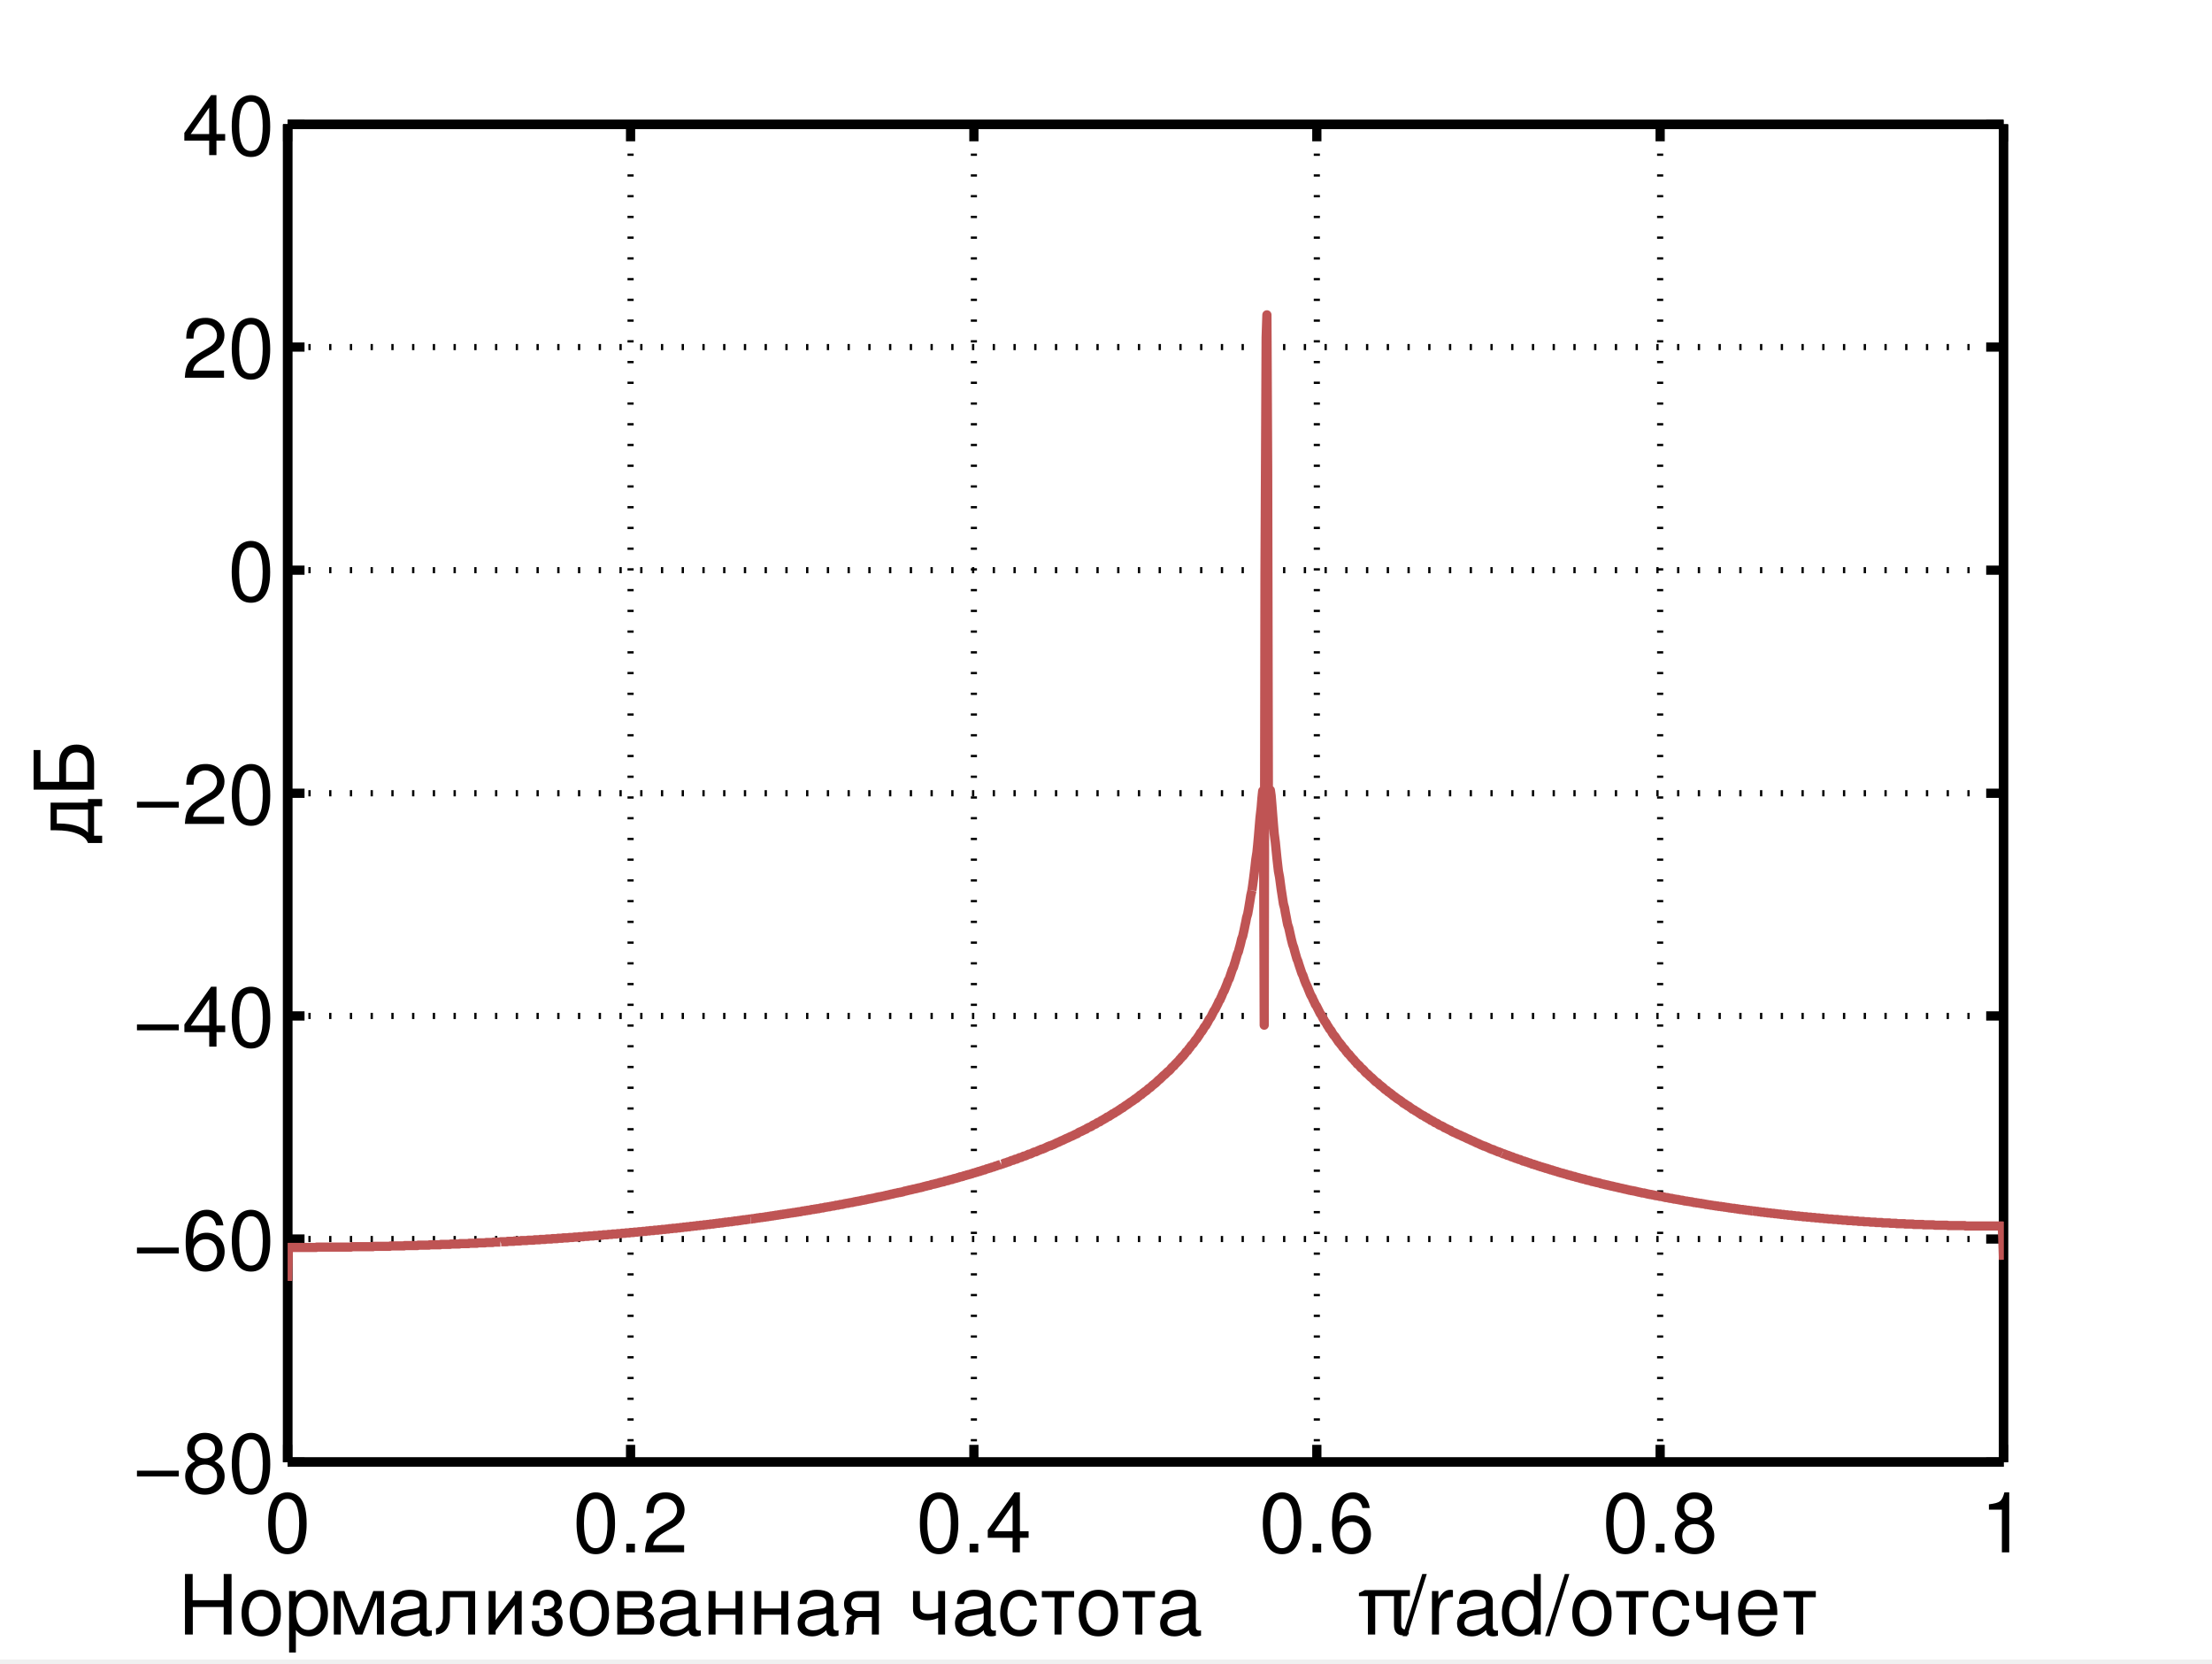
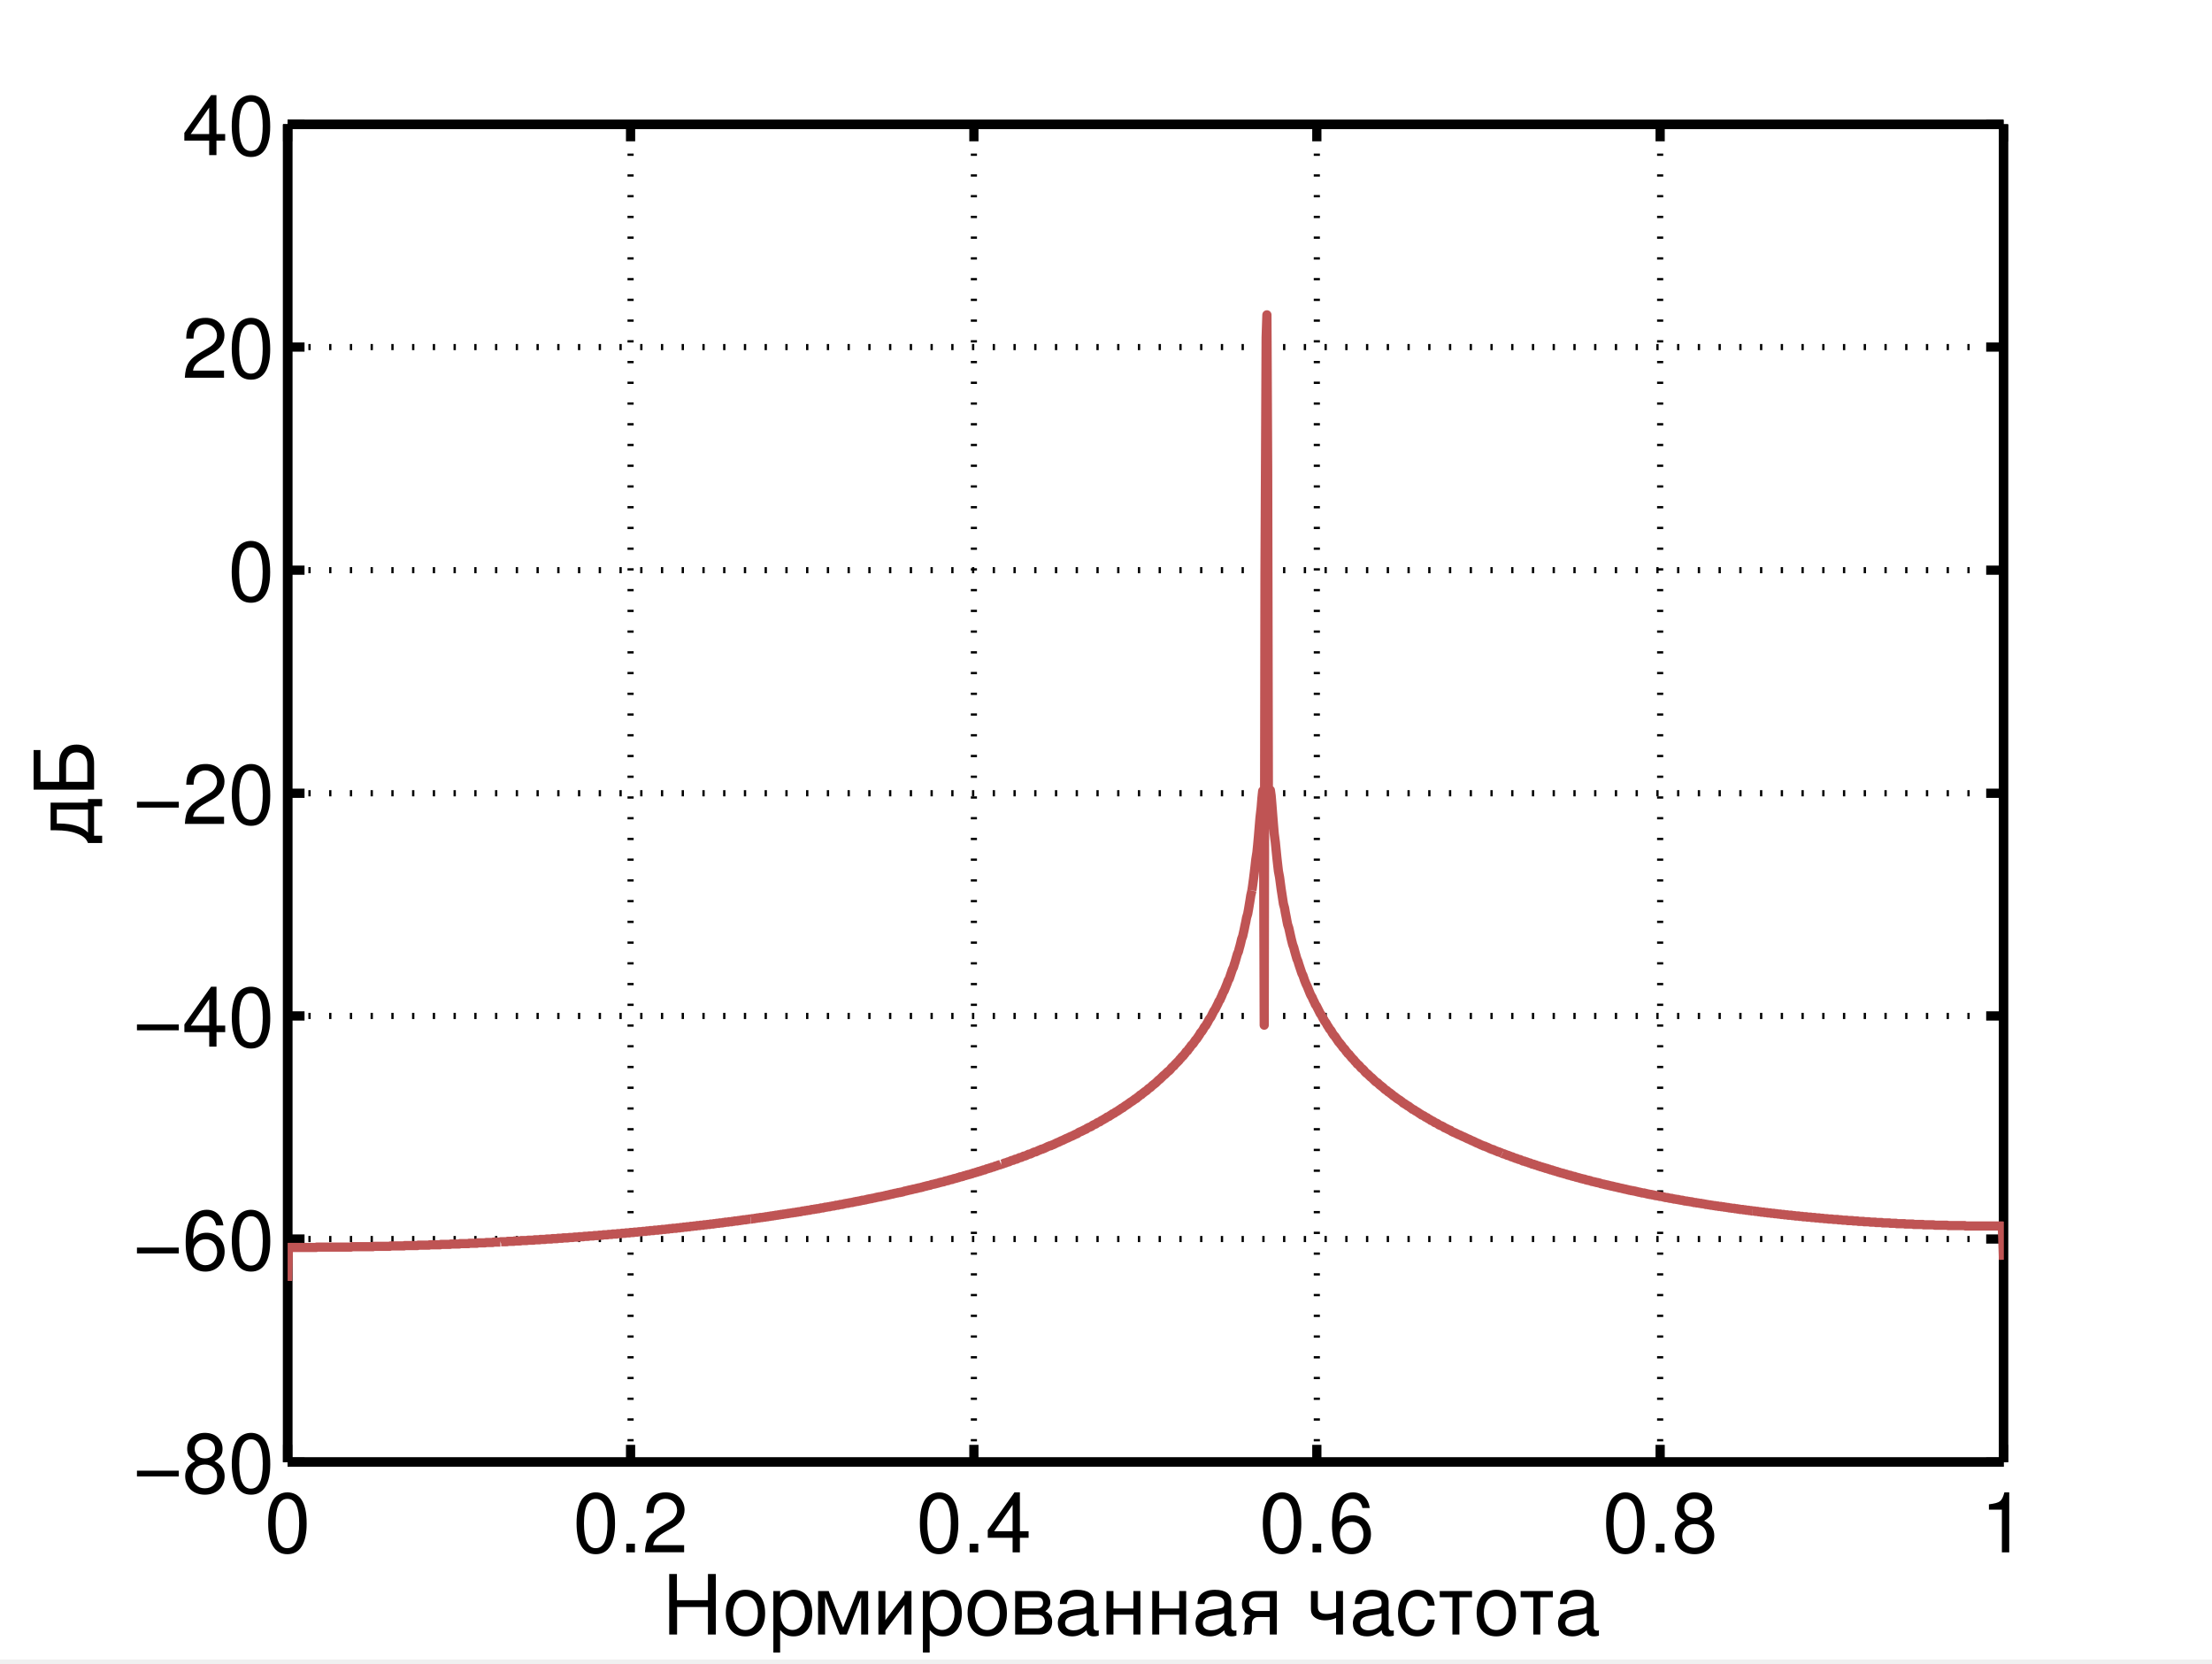
<svg xmlns="http://www.w3.org/2000/svg" id="svg2" version="1.1" width="600" height="451.25" xml:space="preserve">
  <defs id="defs6">
    <clipPath clipPathUnits="userSpaceOnUse" id="clipPath18">
      <path d="m 0,8.332 4800,0 0,3601.67 -4800,0 L 0,8.332 z" id="path20" />
    </clipPath>
    <clipPath clipPathUnits="userSpaceOnUse" id="clipPath234">
      <path d="m 624.168,3340 3724.162,0 0,-2904.168 -3724.162,0 0,2904.168 z" id="path236" />
    </clipPath>
    <clipPath clipPathUnits="userSpaceOnUse" id="clipPath256">
      <path d="m 0,8 0,3602 4800,0 L 4800,8 0,8 z" id="path258" />
    </clipPath>
  </defs>
  <g id="g10" transform="matrix(1.25,0,0,-1.25,0,451.25)">
    <g id="g12" transform="scale(0.1,0.1)">
      <g id="g14">
        <g id="g16" clip-path="url(#clipPath18)">
          <path d="m 0,8.332 4800,0 0,3601.67 -4800,0 L 0,8.332 z" style="fill:#ffffff;fill-opacity:1;fill-rule:nonzero;stroke:none" id="path22" />
          <path d="m 624.168,436.668 3723.33,0 0,2903.33 -3723.33,0 0,-2903.33 z" style="fill:#ffffff;fill-opacity:1;fill-rule:evenodd;stroke:none" id="path24" />
          <path d="m 624.168,436.668 0,2903.332 3723.332,0 0,-2903.332 -3723.332,0" style="fill:none;stroke:#ffffff;stroke-opacity:1;stroke-width:20;stroke-linecap:butt;stroke-linejoin:round;stroke-miterlimit:10;stroke-dasharray:none" id="path26" />
          <path d="m 624.168,436.668 0,2903.332" style="fill:none;stroke:#000000;stroke-opacity:1;stroke-width:13.333;stroke-linecap:butt;stroke-linejoin:round;stroke-miterlimit:10;stroke-dasharray:5,40;stroke-dashoffset:0" id="path28" />
          <path d="m 624.168,3340 0,0" style="fill:none;stroke:#000000;stroke-opacity:1;stroke-width:13.333;stroke-linecap:butt;stroke-linejoin:round;stroke-miterlimit:10;stroke-dasharray:5,40;stroke-dashoffset:0" id="path30" />
          <path d="m 1368.33,436.668 0,2903.332" style="fill:none;stroke:#000000;stroke-opacity:1;stroke-width:13.333;stroke-linecap:butt;stroke-linejoin:round;stroke-miterlimit:10;stroke-dasharray:5,40;stroke-dashoffset:0" id="path32" />
          <path d="m 1368.33,3340 0,0" style="fill:none;stroke:#000000;stroke-opacity:1;stroke-width:13.333;stroke-linecap:butt;stroke-linejoin:round;stroke-miterlimit:10;stroke-dasharray:5,40;stroke-dashoffset:0" id="path34" />
          <path d="m 2113.33,436.668 0,2903.332" style="fill:none;stroke:#000000;stroke-opacity:1;stroke-width:13.333;stroke-linecap:butt;stroke-linejoin:round;stroke-miterlimit:10;stroke-dasharray:5,40;stroke-dashoffset:0" id="path36" />
          <path d="m 2113.33,3340 0,0" style="fill:none;stroke:#000000;stroke-opacity:1;stroke-width:13.333;stroke-linecap:butt;stroke-linejoin:round;stroke-miterlimit:10;stroke-dasharray:5,40;stroke-dashoffset:0" id="path38" />
          <path d="m 2857.5,436.668 0,2903.332" style="fill:none;stroke:#000000;stroke-opacity:1;stroke-width:13.333;stroke-linecap:butt;stroke-linejoin:round;stroke-miterlimit:10;stroke-dasharray:5,40;stroke-dashoffset:0" id="path40" />
          <path d="m 2857.5,3340 0,0" style="fill:none;stroke:#000000;stroke-opacity:1;stroke-width:13.333;stroke-linecap:butt;stroke-linejoin:round;stroke-miterlimit:10;stroke-dasharray:5,40;stroke-dashoffset:0" id="path42" />
          <path d="m 3602.5,436.668 0,2903.332" style="fill:none;stroke:#000000;stroke-opacity:1;stroke-width:13.333;stroke-linecap:butt;stroke-linejoin:round;stroke-miterlimit:10;stroke-dasharray:5,40;stroke-dashoffset:0" id="path44" />
          <path d="m 3602.5,3340 0,0" style="fill:none;stroke:#000000;stroke-opacity:1;stroke-width:13.333;stroke-linecap:butt;stroke-linejoin:round;stroke-miterlimit:10;stroke-dasharray:5,40;stroke-dashoffset:0" id="path46" />
          <path d="m 4347.5,436.668 0,2903.332" style="fill:none;stroke:#000000;stroke-opacity:1;stroke-width:13.333;stroke-linecap:butt;stroke-linejoin:round;stroke-miterlimit:10;stroke-dasharray:5,40;stroke-dashoffset:0" id="path48" />
          <path d="m 4347.5,3340 0,0" style="fill:none;stroke:#000000;stroke-opacity:1;stroke-width:13.333;stroke-linecap:butt;stroke-linejoin:round;stroke-miterlimit:10;stroke-dasharray:5,40;stroke-dashoffset:0" id="path50" />
          <path d="m 624.168,436.668 3723.332,0" style="fill:none;stroke:#000000;stroke-opacity:1;stroke-width:13.333;stroke-linecap:butt;stroke-linejoin:round;stroke-miterlimit:10;stroke-dasharray:5,40;stroke-dashoffset:0" id="path52" />
          <path d="m 4347.5,436.668 0,0" style="fill:none;stroke:#000000;stroke-opacity:1;stroke-width:13.333;stroke-linecap:butt;stroke-linejoin:round;stroke-miterlimit:10;stroke-dasharray:5,40;stroke-dashoffset:0" id="path54" />
          <path d="m 624.168,920.832 3723.332,0" style="fill:none;stroke:#000000;stroke-opacity:1;stroke-width:13.333;stroke-linecap:butt;stroke-linejoin:round;stroke-miterlimit:10;stroke-dasharray:5,40;stroke-dashoffset:0" id="path56" />
          <path d="m 4347.5,920.832 0,0" style="fill:none;stroke:#000000;stroke-opacity:1;stroke-width:13.333;stroke-linecap:butt;stroke-linejoin:round;stroke-miterlimit:10;stroke-dasharray:5,40;stroke-dashoffset:0" id="path58" />
          <path d="m 624.168,1405 3723.332,0" style="fill:none;stroke:#000000;stroke-opacity:1;stroke-width:13.333;stroke-linecap:butt;stroke-linejoin:round;stroke-miterlimit:10;stroke-dasharray:5,40;stroke-dashoffset:0" id="path60" />
          <path d="m 4347.5,1405 0,0" style="fill:none;stroke:#000000;stroke-opacity:1;stroke-width:13.333;stroke-linecap:butt;stroke-linejoin:round;stroke-miterlimit:10;stroke-dasharray:5,40;stroke-dashoffset:0" id="path62" />
          <path d="m 624.168,1888.33 3723.332,0" style="fill:none;stroke:#000000;stroke-opacity:1;stroke-width:13.333;stroke-linecap:butt;stroke-linejoin:round;stroke-miterlimit:10;stroke-dasharray:5,40;stroke-dashoffset:0" id="path64" />
          <path d="m 4347.5,1888.33 0,0" style="fill:none;stroke:#000000;stroke-opacity:1;stroke-width:13.333;stroke-linecap:butt;stroke-linejoin:round;stroke-miterlimit:10;stroke-dasharray:5,40;stroke-dashoffset:0" id="path66" />
          <path d="m 624.168,2372.5 3723.332,0" style="fill:none;stroke:#000000;stroke-opacity:1;stroke-width:13.333;stroke-linecap:butt;stroke-linejoin:round;stroke-miterlimit:10;stroke-dasharray:5,40;stroke-dashoffset:0" id="path68" />
          <path d="m 4347.5,2372.5 0,0" style="fill:none;stroke:#000000;stroke-opacity:1;stroke-width:13.333;stroke-linecap:butt;stroke-linejoin:round;stroke-miterlimit:10;stroke-dasharray:5,40;stroke-dashoffset:0" id="path70" />
          <path d="m 624.168,2856.67 3723.332,0" style="fill:none;stroke:#000000;stroke-opacity:1;stroke-width:13.333;stroke-linecap:butt;stroke-linejoin:round;stroke-miterlimit:10;stroke-dasharray:5,40;stroke-dashoffset:0" id="path72" />
          <path d="m 4347.5,2856.67 0,0" style="fill:none;stroke:#000000;stroke-opacity:1;stroke-width:13.333;stroke-linecap:butt;stroke-linejoin:round;stroke-miterlimit:10;stroke-dasharray:5,40;stroke-dashoffset:0" id="path74" />
          <path d="m 624.168,3340 3723.332,0" style="fill:none;stroke:#000000;stroke-opacity:1;stroke-width:13.333;stroke-linecap:butt;stroke-linejoin:round;stroke-miterlimit:10;stroke-dasharray:5,40;stroke-dashoffset:0" id="path76" />
          <path d="m 4347.5,3340 0,0" style="fill:none;stroke:#000000;stroke-opacity:1;stroke-width:13.333;stroke-linecap:butt;stroke-linejoin:round;stroke-miterlimit:10;stroke-dasharray:5,40;stroke-dashoffset:0" id="path78" />
          <path d="m 624.168,3340 3723.332,0" style="fill:none;stroke:#000000;stroke-opacity:1;stroke-width:20;stroke-linecap:butt;stroke-linejoin:round;stroke-miterlimit:10;stroke-dasharray:none" id="path80" />
          <path d="m 624.168,436.668 3723.332,0" style="fill:none;stroke:#000000;stroke-opacity:1;stroke-width:20;stroke-linecap:butt;stroke-linejoin:round;stroke-miterlimit:10;stroke-dasharray:none" id="path82" />
          <path d="m 4347.5,436.668 0,2903.332" style="fill:none;stroke:#000000;stroke-opacity:1;stroke-width:20;stroke-linecap:butt;stroke-linejoin:round;stroke-miterlimit:10;stroke-dasharray:none" id="path84" />
          <path d="m 624.168,436.668 0,2903.332" style="fill:none;stroke:#000000;stroke-opacity:1;stroke-width:20;stroke-linecap:butt;stroke-linejoin:round;stroke-miterlimit:10;stroke-dasharray:none" id="path86" />
          <path d="m 624.168,436.668 3723.332,0" style="fill:none;stroke:#000000;stroke-opacity:1;stroke-width:20;stroke-linecap:butt;stroke-linejoin:round;stroke-miterlimit:10;stroke-dasharray:none" id="path88" />
          <path d="m 624.168,436.668 0,2903.332" style="fill:none;stroke:#000000;stroke-opacity:1;stroke-width:20;stroke-linecap:butt;stroke-linejoin:round;stroke-miterlimit:10;stroke-dasharray:none" id="path90" />
          <path d="m 624.168,436.668 0,37.5" style="fill:none;stroke:#000000;stroke-opacity:1;stroke-width:20;stroke-linecap:butt;stroke-linejoin:round;stroke-miterlimit:10;stroke-dasharray:none" id="path92" />
          <path d="m 624.168,3340 0,-36.67" style="fill:none;stroke:#000000;stroke-opacity:1;stroke-width:20;stroke-linecap:butt;stroke-linejoin:round;stroke-miterlimit:10;stroke-dasharray:none" id="path94" />
          <g id="g96" transform="scale(10,10)">
            <text transform="matrix(1,0,0,-1,57.4168,24.0832)" id="text98">
              <tspan style="fill:#000000;fill-opacity:1;fill-rule:nonzero;stroke:none;font-family:Helvetica;font-variant:normal;font-weight:normal;font-size:18;writing-mode:lr;-inkscape-font-specification:Helvetica" x="0" y="0" id="tspan100">0</tspan>
            </text>
          </g>
          <path d="m 1368.33,436.668 0,37.5" style="fill:none;stroke:#000000;stroke-opacity:1;stroke-width:20;stroke-linecap:butt;stroke-linejoin:round;stroke-miterlimit:10;stroke-dasharray:none" id="path102" />
          <path d="m 1368.33,3340 0,-36.67" style="fill:none;stroke:#000000;stroke-opacity:1;stroke-width:20;stroke-linecap:butt;stroke-linejoin:round;stroke-miterlimit:10;stroke-dasharray:none" id="path104" />
          <g id="g106" transform="scale(10,10)">
            <text transform="matrix(1,0,0,-1,124.333,24.0832)" id="text108">
              <tspan style="fill:#000000;fill-opacity:1;fill-rule:nonzero;stroke:none;font-family:Helvetica;font-variant:normal;font-weight:normal;font-size:18;writing-mode:lr;-inkscape-font-specification:Helvetica" x="0 10.008 15.012" y="0" id="tspan110">0.2</tspan>
            </text>
          </g>
          <path d="m 2113.33,436.668 0,37.5" style="fill:none;stroke:#000000;stroke-opacity:1;stroke-width:20;stroke-linecap:butt;stroke-linejoin:round;stroke-miterlimit:10;stroke-dasharray:none" id="path112" />
          <path d="m 2113.33,3340 0,-36.67" style="fill:none;stroke:#000000;stroke-opacity:1;stroke-width:20;stroke-linecap:butt;stroke-linejoin:round;stroke-miterlimit:10;stroke-dasharray:none" id="path114" />
          <g id="g116" transform="scale(10,10)">
            <text transform="matrix(1,0,0,-1,198.833,24.0832)" id="text118">
              <tspan style="fill:#000000;fill-opacity:1;fill-rule:nonzero;stroke:none;font-family:Helvetica;font-variant:normal;font-weight:normal;font-size:18;writing-mode:lr;-inkscape-font-specification:Helvetica" x="0 10.008 15.012" y="0" id="tspan120">0.4</tspan>
            </text>
          </g>
          <path d="m 2857.5,436.668 0,37.5" style="fill:none;stroke:#000000;stroke-opacity:1;stroke-width:20;stroke-linecap:butt;stroke-linejoin:round;stroke-miterlimit:10;stroke-dasharray:none" id="path122" />
          <path d="m 2857.5,3340 0,-36.67" style="fill:none;stroke:#000000;stroke-opacity:1;stroke-width:20;stroke-linecap:butt;stroke-linejoin:round;stroke-miterlimit:10;stroke-dasharray:none" id="path124" />
          <g id="g126" transform="scale(10,10)">
            <text transform="matrix(1,0,0,-1,273.25,24.0832)" id="text128">
              <tspan style="fill:#000000;fill-opacity:1;fill-rule:nonzero;stroke:none;font-family:Helvetica;font-variant:normal;font-weight:normal;font-size:18;writing-mode:lr;-inkscape-font-specification:Helvetica" x="0 10.008 15.012" y="0" id="tspan130">0.6</tspan>
            </text>
          </g>
          <path d="m 3602.5,436.668 0,37.5" style="fill:none;stroke:#000000;stroke-opacity:1;stroke-width:20;stroke-linecap:butt;stroke-linejoin:round;stroke-miterlimit:10;stroke-dasharray:none" id="path132" />
          <path d="m 3602.5,3340 0,-36.67" style="fill:none;stroke:#000000;stroke-opacity:1;stroke-width:20;stroke-linecap:butt;stroke-linejoin:round;stroke-miterlimit:10;stroke-dasharray:none" id="path134" />
          <g id="g136" transform="scale(10,10)">
            <text transform="matrix(1,0,0,-1,347.75,24.0832)" id="text138">
              <tspan style="fill:#000000;fill-opacity:1;fill-rule:nonzero;stroke:none;font-family:Helvetica;font-variant:normal;font-weight:normal;font-size:18;writing-mode:lr;-inkscape-font-specification:Helvetica" x="0 10.008 15.012" y="0" id="tspan140">0.8</tspan>
            </text>
          </g>
          <path d="m 4347.5,436.668 0,37.5" style="fill:none;stroke:#000000;stroke-opacity:1;stroke-width:20;stroke-linecap:butt;stroke-linejoin:round;stroke-miterlimit:10;stroke-dasharray:none" id="path142" />
          <path d="m 4347.5,3340 0,-36.67" style="fill:none;stroke:#000000;stroke-opacity:1;stroke-width:20;stroke-linecap:butt;stroke-linejoin:round;stroke-miterlimit:10;stroke-dasharray:none" id="path144" />
          <g id="g146" transform="scale(10,10)">
            <text transform="matrix(1,0,0,-1,429.75,24.0832)" id="text148">
              <tspan style="fill:#000000;fill-opacity:1;fill-rule:nonzero;stroke:none;font-family:Helvetica;font-variant:normal;font-weight:normal;font-size:18;writing-mode:lr;-inkscape-font-specification:Helvetica" x="0" y="0" id="tspan150">1</tspan>
            </text>
          </g>
          <path d="m 624.168,436.668 36.664,0" style="fill:none;stroke:#000000;stroke-opacity:1;stroke-width:20;stroke-linecap:butt;stroke-linejoin:round;stroke-miterlimit:10;stroke-dasharray:none" id="path152" />
          <path d="m 4347.5,436.668 -37.5,0" style="fill:none;stroke:#000000;stroke-opacity:1;stroke-width:20;stroke-linecap:butt;stroke-linejoin:round;stroke-miterlimit:10;stroke-dasharray:none" id="path154" />
          <g id="g156" transform="scale(10,10)">
            <text transform="matrix(1,0,0,-1,29,37)" id="text158">
              <tspan style="fill:#000000;fill-opacity:1;fill-rule:nonzero;stroke:none;font-family:Helvetica;font-variant:normal;font-weight:normal;font-size:18;writing-mode:lr;-inkscape-font-specification:Helvetica" x="0 10.512 20.52" y="0" id="tspan160">−80</tspan>
            </text>
          </g>
          <path d="m 624.168,920.832 36.664,0" style="fill:none;stroke:#000000;stroke-opacity:1;stroke-width:20;stroke-linecap:butt;stroke-linejoin:round;stroke-miterlimit:10;stroke-dasharray:none" id="path162" />
          <path d="m 4347.5,920.832 -37.5,0" style="fill:none;stroke:#000000;stroke-opacity:1;stroke-width:20;stroke-linecap:butt;stroke-linejoin:round;stroke-miterlimit:10;stroke-dasharray:none" id="path164" />
          <g id="g166" transform="scale(10,10)">
            <text transform="matrix(1,0,0,-1,29,85.4168)" id="text168">
              <tspan style="fill:#000000;fill-opacity:1;fill-rule:nonzero;stroke:none;font-family:Helvetica;font-variant:normal;font-weight:normal;font-size:18;writing-mode:lr;-inkscape-font-specification:Helvetica" x="0 10.512 20.52" y="0" id="tspan170">−60</tspan>
            </text>
          </g>
          <path d="m 624.168,1405 36.664,0" style="fill:none;stroke:#000000;stroke-opacity:1;stroke-width:20;stroke-linecap:butt;stroke-linejoin:round;stroke-miterlimit:10;stroke-dasharray:none" id="path172" />
          <path d="m 4347.5,1405 -37.5,0" style="fill:none;stroke:#000000;stroke-opacity:1;stroke-width:20;stroke-linecap:butt;stroke-linejoin:round;stroke-miterlimit:10;stroke-dasharray:none" id="path174" />
          <g id="g176" transform="scale(10,10)">
            <text transform="matrix(1,0,0,-1,29,133.833)" id="text178">
              <tspan style="fill:#000000;fill-opacity:1;fill-rule:nonzero;stroke:none;font-family:Helvetica;font-variant:normal;font-weight:normal;font-size:18;writing-mode:lr;-inkscape-font-specification:Helvetica" x="0 10.512 20.52" y="0" id="tspan180">−40</tspan>
            </text>
          </g>
          <path d="m 624.168,1888.33 36.664,0" style="fill:none;stroke:#000000;stroke-opacity:1;stroke-width:20;stroke-linecap:butt;stroke-linejoin:round;stroke-miterlimit:10;stroke-dasharray:none" id="path182" />
          <path d="m 4347.5,1888.33 -37.5,0" style="fill:none;stroke:#000000;stroke-opacity:1;stroke-width:20;stroke-linecap:butt;stroke-linejoin:round;stroke-miterlimit:10;stroke-dasharray:none" id="path184" />
          <g id="g186" transform="scale(10,10)">
            <text transform="matrix(1,0,0,-1,29,182.167)" id="text188">
              <tspan style="fill:#000000;fill-opacity:1;fill-rule:nonzero;stroke:none;font-family:Helvetica;font-variant:normal;font-weight:normal;font-size:18;writing-mode:lr;-inkscape-font-specification:Helvetica" x="0 10.512 20.52" y="0" id="tspan190">−20</tspan>
            </text>
          </g>
          <path d="m 624.168,2372.5 36.664,0" style="fill:none;stroke:#000000;stroke-opacity:1;stroke-width:20;stroke-linecap:butt;stroke-linejoin:round;stroke-miterlimit:10;stroke-dasharray:none" id="path192" />
          <path d="m 4347.5,2372.5 -37.5,0" style="fill:none;stroke:#000000;stroke-opacity:1;stroke-width:20;stroke-linecap:butt;stroke-linejoin:round;stroke-miterlimit:10;stroke-dasharray:none" id="path194" />
          <g id="g196" transform="scale(10,10)">
            <text transform="matrix(1,0,0,-1,49.5,230.583)" id="text198">
              <tspan style="fill:#000000;fill-opacity:1;fill-rule:nonzero;stroke:none;font-family:Helvetica;font-variant:normal;font-weight:normal;font-size:18;writing-mode:lr;-inkscape-font-specification:Helvetica" x="0" y="0" id="tspan200">0</tspan>
            </text>
          </g>
          <path d="m 624.168,2856.67 36.664,0" style="fill:none;stroke:#000000;stroke-opacity:1;stroke-width:20;stroke-linecap:butt;stroke-linejoin:round;stroke-miterlimit:10;stroke-dasharray:none" id="path202" />
          <path d="m 4347.5,2856.67 -37.5,0" style="fill:none;stroke:#000000;stroke-opacity:1;stroke-width:20;stroke-linecap:butt;stroke-linejoin:round;stroke-miterlimit:10;stroke-dasharray:none" id="path204" />
          <g id="g206" transform="scale(10,10)">
            <text transform="matrix(1,0,0,-1,39.5,279)" id="text208">
              <tspan style="fill:#000000;fill-opacity:1;fill-rule:nonzero;stroke:none;font-family:Helvetica;font-variant:normal;font-weight:normal;font-size:18;writing-mode:lr;-inkscape-font-specification:Helvetica" x="0 10.008" y="0" id="tspan210">20</tspan>
            </text>
          </g>
          <path d="m 624.168,3340 36.664,0" style="fill:none;stroke:#000000;stroke-opacity:1;stroke-width:20;stroke-linecap:butt;stroke-linejoin:round;stroke-miterlimit:10;stroke-dasharray:none" id="path212" />
          <path d="m 4347.5,3340 -37.5,0" style="fill:none;stroke:#000000;stroke-opacity:1;stroke-width:20;stroke-linecap:butt;stroke-linejoin:round;stroke-miterlimit:10;stroke-dasharray:none" id="path214" />
          <g id="g216" transform="scale(10,10)">
            <text transform="matrix(1,0,0,-1,39.5,327.333)" id="text218">
              <tspan style="fill:#000000;fill-opacity:1;fill-rule:nonzero;stroke:none;font-family:Helvetica;font-variant:normal;font-weight:normal;font-size:18;writing-mode:lr;-inkscape-font-specification:Helvetica" x="0 10.008" y="0" id="tspan220">40</tspan>
            </text>
          </g>
          <path d="m 624.168,3340 3723.332,0" style="fill:none;stroke:#000000;stroke-opacity:1;stroke-width:20;stroke-linecap:butt;stroke-linejoin:round;stroke-miterlimit:10;stroke-dasharray:none" id="path222" />
          <path d="m 624.168,436.668 3723.332,0" style="fill:none;stroke:#000000;stroke-opacity:1;stroke-width:20;stroke-linecap:butt;stroke-linejoin:round;stroke-miterlimit:10;stroke-dasharray:none" id="path224" />
          <path d="m 4347.5,436.668 0,2903.332" style="fill:none;stroke:#000000;stroke-opacity:1;stroke-width:20;stroke-linecap:butt;stroke-linejoin:round;stroke-miterlimit:10;stroke-dasharray:none" id="path226" />
          <path d="m 624.168,436.668 0,2903.332" style="fill:none;stroke:#000000;stroke-opacity:1;stroke-width:20;stroke-linecap:butt;stroke-linejoin:round;stroke-miterlimit:10;stroke-dasharray:none" id="path228" />
        </g>
      </g>
      <g id="g230">
        <g id="g232" clip-path="url(#clipPath234)">
          <path d="m 3803.33,981.668 4.17,0 1.67,-0.836 5,0 1.66,-0.832 4.17,0 1.67,-0.832 5.83,0 1.67,-0.836 5,0 1.66,-0.832 5.84,0 1.66,-0.832 5.84,0 1.66,-0.836 5,0 2.5,-0.832 5,0 1.67,-0.832 5.83,0 1.67,-0.836 5.83,0 1.67,-0.832 7.5,0 1.67,-0.832 5,0 1.66,-0.836 7.5,0 1.67,-0.832 5.83,0 1.67,-0.832 7.5,0 1.67,-0.836 7.5,0 1.66,-0.832 7.5,0 1.67,-0.832 7.5,0 1.67,-0.836 6.66,0 2.5,-0.832 6.67,0 2.5,-0.832 8.33,0 2.5,-0.836 9.17,0 1.67,-0.832 6.66,0 2.5,-0.832 9.17,0 1.67,-0.836 10.83,0 1.67,-0.832 9.16,0 1.67,-0.832 10.83,0 1.67,-0.836 10.83,0 2.5,-0.832 10.84,0 1.66,-0.832 12.5,0 1.67,-0.836 15,0 1.67,-0.832 12.5,0 1.66,-0.832 16.67,0 1.67,-0.836 16.66,0 1.67,-0.832 20,0 1.67,-0.832 21.66,0 2.5,-0.836 26.67,0 2.5,-0.832 35.83,0 1.67,-0.832 80,0 2.5,-73.336" style="fill:none;stroke:#bf5454;stroke-opacity:1;stroke-width:20;stroke-linecap:butt;stroke-linejoin:round;stroke-miterlimit:10;stroke-dasharray:none" id="path238" />
          <path d="m 3260,1106.67 1.67,-0.84 1.66,0 1.67,-0.83 2.5,-0.83 1.67,-0.84 1.66,-0.83 1.67,0 1.67,-0.83 2.5,-0.84 1.66,-0.83 1.67,-0.83 1.67,0 1.66,-0.84 1.67,-0.83 2.5,-0.83 1.67,-0.84 1.66,0 1.67,-0.83 1.67,-0.83 2.5,-0.84 1.66,0 1.67,-0.83 1.67,-0.83 1.66,-0.84 1.67,-0.83 2.5,0 1.67,-0.83 1.66,-0.84 1.67,0 1.67,-0.83 2.5,-0.83 1.66,-0.84 1.67,0 1.67,-0.83 1.66,-0.83 1.67,-0.84 2.5,0 1.67,-0.83 1.66,-0.83 1.67,0 1.67,-0.84 2.5,-0.83 1.66,-0.83 1.67,0 1.67,-0.84 1.66,-0.83 1.67,0 2.5,-0.83 1.67,-0.84 1.66,0 1.67,-0.83 1.67,-0.83 2.5,0 1.66,-0.84 1.67,-0.83 1.67,0 1.66,-0.83 1.67,-0.84 2.5,0 1.67,-0.83 1.66,-0.83 1.67,0 1.67,-0.84 2.5,-0.83 1.66,0 1.67,-0.83 1.67,-0.84 1.66,0 1.67,-0.83 2.5,-0.83 1.67,0 1.66,-0.84 1.67,0 1.67,-0.83 2.5,-0.83 1.66,0 1.67,-0.84 1.67,-0.83 1.66,0 1.67,-0.83 2.5,0 1.67,-0.84 1.66,-0.83 1.67,0 1.67,-0.83 2.5,0 1.66,-0.84 1.67,-0.83 1.67,0 1.66,-0.83 1.67,0 2.5,-0.84 1.67,-0.83 1.66,0 1.67,-0.83 1.67,0 1.66,-0.84 2.5,0 1.67,-0.83 1.67,-0.83 1.66,0 1.67,-0.84 2.5,0 1.67,-0.83 1.66,0 1.67,-0.83 1.67,-0.84 1.66,0 2.5,-0.83 1.67,0 1.67,-0.83 1.66,0 1.67,-0.84 2.5,0 1.67,-0.83 1.66,0 1.67,-0.83 1.67,-0.84 1.66,0 2.5,-0.83 1.67,0 1.67,-0.83 1.66,0 1.67,-0.84 2.5,0 1.67,-0.83 1.66,0 1.67,-0.83 1.67,0 1.66,-0.84 2.5,0 1.67,-0.83 1.67,0 1.66,-0.83 1.67,0 2.5,-0.84 1.67,0 1.66,-0.83 1.67,0 1.67,-0.83 1.66,0 2.5,-0.84 1.67,0 1.67,-0.83 1.66,0 1.67,-0.83 2.5,0 1.67,-0.84 1.66,0 1.67,-0.83 1.67,0 1.66,-0.83 2.5,0 1.67,-0.84 3.33,0 1.67,-0.83 2.5,0 1.67,-0.83 1.66,0 1.67,-0.84 1.67,0 1.66,-0.83 2.5,0 1.67,-0.83 1.67,0 1.66,-0.84 4.17,0 1.67,-0.83 1.66,0 1.67,-0.83 1.67,0 1.66,-0.84 2.5,0 1.67,-0.83 3.33,0 1.67,-0.83 2.5,0 1.67,-0.84 1.66,0 1.67,-0.83 3.33,0 2.5,-0.83 1.67,0 1.67,-0.84 3.33,0 2.5,-0.83 1.67,0 1.66,-0.83 1.67,0 1.67,-0.84 4.16,0 1.67,-0.83 1.67,0 1.66,-0.83 4.17,0 1.67,-0.84 1.66,0 1.67,-0.83 3.33,0 2.5,-0.83 3.34,0 1.66,-0.84 1.67,0 2.5,-0.83 3.33,0 1.67,-0.83 1.67,0 1.66,-0.84 4.17,0 1.67,-0.83 3.33,0 2.5,-0.83 3.33,0 1.67,-0.84 1.67,0 1.66,-0.83 4.17,0 1.67,-0.832 3.33,0 2.5,-0.836 3.33,0 1.67,-0.832 3.33,0 2.5,-0.832 1.67,0 1.67,-0.836 3.33,0 2.5,-0.832 3.33,0 1.67,-0.832 3.33,0 2.5,-0.836 3.34,0 1.66,-0.832 4.17,0 1.67,-0.832 5,0 1.66,-0.836 4.17,0 1.67,-0.832 3.33,0 2.5,-0.832 3.33,0 1.67,-0.836 3.33,0 2.5,-0.832 5,0 1.67,-0.832 4.17,0 1.66,-0.836 3.34,0 1.66,-0.832 5.84,0 1.66,-0.832 4.17,0 1.67,-0.836 5,0 1.66,-0.832 4.17,0 1.67,-0.832 1.66,0" style="fill:none;stroke:#bf5454;stroke-opacity:1;stroke-width:20;stroke-linecap:butt;stroke-linejoin:round;stroke-miterlimit:10;stroke-dasharray:none" id="path240" />
          <path d="m 2716.67,1677.5 1.66,11.67 1.67,12.5 1.67,13.33 1.66,14.17 1.67,15 2.5,15.83 1.67,16.67 1.66,18.33 1.67,20 1.67,20 2.5,21.67 1.66,20.83 1.67,15.83 1.67,-13.33 1.66,-495 1.67,980 2.5,512.5 1.67,49.17 1.66,-336.67 1.67,-769.17 1.67,37.5 2.5,36.67 1.66,-11.67 1.67,-20 1.67,-21.66 1.66,-20.84 1.67,-20 2.5,-19.16 1.67,-16.67 1.66,-16.67 1.67,-15 1.67,-14.16 2.5,-13.34 1.66,-12.5 1.67,-12.5 1.67,-10.83 1.66,-10.83 1.67,-10.84 2.5,-9.16 1.67,-10 1.66,-8.34 1.67,-9.16 1.67,-8.34 2.5,-7.5 1.66,-7.5 1.67,-7.5 1.67,-7.5 1.66,-6.66 1.67,-6.67 2.5,-6.67 1.67,-6.66 1.66,-5.84 1.67,-5.83 1.67,-5.83 2.5,-5.84 1.66,-5.83 1.67,-5 1.67,-5 1.66,-5 1.67,-5 2.5,-5 1.67,-5 1.66,-5 1.67,-4.17 1.67,-4.16 2.5,-5 1.66,-4.17 1.67,-4.17 1.67,-4.16 1.66,-4.17 1.67,-3.33 2.5,-4.17 1.67,-4.17 1.66,-3.33 1.67,-3.33 1.67,-4.17 2.5,-3.33 1.66,-3.34 1.67,-3.33 1.67,-3.33 1.66,-3.34 1.67,-3.33 2.5,-3.33 1.67,-3.34 1.66,-3.33 1.67,-2.5 1.67,-3.33 2.5,-3.34 1.66,-2.5 1.67,-3.33 1.67,-2.5 1.66,-2.5 1.67,-3.33 2.5,-2.5 1.67,-2.5 1.66,-3.34 1.67,-2.5 1.67,-2.5 2.5,-2.5 1.66,-2.5 1.67,-2.5 1.67,-2.5 1.66,-2.5 1.67,-2.5 2.5,-2.5 1.67,-2.5 1.66,-1.66 1.67,-2.5 1.67,-2.5 2.5,-2.5 1.66,-1.67 1.67,-2.5 1.67,-2.5 1.66,-1.67 1.67,-2.5 2.5,-1.66 1.67,-2.5 1.66,-1.67 1.67,-2.5 1.67,-1.67 2.5,-2.5 1.66,-1.66 1.67,-2.5 1.67,-1.67 1.66,-1.67 1.67,-2.5 2.5,-1.66 1.67,-1.67 1.66,-1.67 1.67,-2.5 1.67,-1.66 2.5,-1.67 1.66,-1.67 1.67,-1.66 1.67,-2.5 1.66,-1.67 1.67,-1.67 2.5,-1.66 1.67,-1.67 1.66,-1.67 1.67,-1.66 1.67,-1.67 2.5,-1.67 1.66,-1.66 1.67,-1.67 1.67,-1.67 1.66,-1.66 1.67,-1.67 2.5,-1.67 1.67,-0.83 1.66,-1.67 1.67,-1.66 1.67,-1.67 2.5,-1.67 1.66,-1.66 1.67,-0.84 1.67,-1.66 1.66,-1.67 1.67,-1.67 2.5,-1.66 1.67,-0.84 1.66,-1.66 1.67,-1.67 1.67,-0.83 2.5,-1.67 1.66,-1.67 1.67,-0.83 1.67,-1.67 1.66,-1.66 1.67,-0.84 2.5,-1.66 1.67,-1.67 1.66,-0.83 1.67,-1.67 1.67,-0.83 2.5,-1.67 1.66,-0.83 1.67,-1.67 1.67,-0.83 1.66,-1.67 1.67,-1.67 2.5,-0.83 1.67,-1.67 1.66,-0.83 1.67,-0.83 1.67,-1.67 2.5,-0.83 1.66,-1.67 1.67,-0.83 1.67,-1.67 1.66,-0.83 1.67,-1.67 2.5,-0.83 1.67,-0.84 1.66,-1.66 1.67,-0.84 1.67,-0.83 2.5,-1.67 1.66,-0.83 1.67,-1.67 1.67,-0.83 1.66,-0.83 1.67,-1.67 2.5,-0.83 1.67,-0.84 1.66,-0.83 1.67,-1.67 1.67,-0.83 2.5,-0.83 1.66,-1.67 1.67,-0.83 1.67,-0.84 1.66,-0.83 1.67,-1.67 2.5,-0.83 1.67,-0.83 1.66,-0.84 1.67,-1.66 1.67,-0.84 2.5,-0.83 1.66,-0.83 1.67,-0.84 1.67,-1.66 1.66,-0.84 1.67,-0.83 2.5,-0.83 1.67,-0.84 1.66,-0.83 1.67,-0.83 1.67,-1.67 2.5,-0.83 1.66,-0.84 1.67,-0.83 1.67,-0.83 1.66,-0.84 1.67,-0.83 2.5,-0.83 1.67,-1.67 1.66,-0.83 1.67,-0.84 1.67,-0.83 2.5,-0.83 1.66,-0.84 1.67,-0.83 1.67,-0.83 1.66,-0.84 1.67,-0.83 2.5,-0.83 1.67,-0.84 1.66,-0.83 1.67,-0.83 1.67,-0.84 2.5,-0.83 1.66,-0.83 1.67,-0.84 1.67,-0.83 1.66,-0.83 1.67,-0.84 2.5,-0.83 1.67,-0.83 1.66,-0.84 1.67,-0.83 1.67,-0.83 2.5,-0.84 1.66,-0.83 1.67,-0.83 1.67,-0.84 1.66,-0.83 1.67,-0.83 2.5,-0.84 1.67,-0.83 1.66,-0.83 1.67,-0.84 1.67,-0.83 2.5,-0.83 1.66,-0.84 1.67,-0.83 1.67,0 1.66,-0.83 1.67,-0.84 2.5,-0.83 1.67,-0.83 1.66,-0.84 1.67,-0.83 1.67,-0.83 2.5,-0.84 1.66,-0.83 1.67,0 1.67,-0.83 1.66,-0.84 1.67,-0.83 2.5,-0.83 1.67,-0.84 1.66,-0.83 1.67,0 1.67,-0.83 2.5,-0.84 1.66,-0.83 1.67,-0.83" style="fill:none;stroke:#bf5454;stroke-opacity:1;stroke-width:20;stroke-linecap:butt;stroke-linejoin:round;stroke-miterlimit:10;stroke-dasharray:none" id="path242" />
          <path d="m 2172.5,1083.33 1.67,0 2.5,0.84 1.66,0.83 1.67,0.83 1.67,0 1.66,0.84 2.5,0.83 1.67,0.83 1.67,0 1.66,0.84 1.67,0.83 1.67,0.83 2.5,0.84 1.66,0 1.67,0.83 1.67,0.83 1.66,0.84 2.5,0 1.67,0.83 1.67,0.83 1.66,0.84 1.67,0.83 1.67,0 2.5,0.83 1.66,0.84 1.67,0.83 1.67,0.83 1.66,0 2.5,0.84 1.67,0.83 1.67,0.83 1.66,0.84 1.67,0.83 1.67,0 2.5,0.83 1.66,0.84 1.67,0.83 1.67,0.83 1.66,0.84 2.5,0.83 1.67,0 1.67,0.83 1.66,0.84 1.67,0.83 1.67,0.83 2.5,0.84 1.66,0.83 1.67,0.83 1.67,0 1.66,0.84 2.5,0.83 1.67,0.83 1.67,0.84 1.66,0.83 1.67,0.83 1.67,0.84 2.5,0.83 1.66,0.83 1.67,0 1.67,0.84 1.66,0.83 2.5,0.83 1.67,0.84 1.67,0.83 1.66,0.83 1.67,0.84 1.67,0.83 2.5,0.83 1.66,0.84 1.67,0.83 1.67,0.83 1.66,0.84 2.5,0.83 1.67,0.83 1.67,0.84 1.66,0.83 1.67,0.83 1.67,0.84 2.5,0.83 1.66,0.83 1.67,0.84 1.67,0.83 1.66,0.83 2.5,0.84 1.67,0.83 1.67,0.83 1.66,0.84 1.67,0.83 1.67,0.83 2.5,0.84 1.66,0.83 1.67,1.67 1.67,0.83 1.66,0.83 2.5,0.84 1.67,0.83 1.67,0.83 1.66,0.84 1.67,0.83 1.67,0.83 2.5,0.84 1.66,1.66 1.67,0.84 1.67,0.83 1.66,0.83 2.5,0.84 1.67,0.83 1.67,0.83 1.66,1.67 1.67,0.83 1.67,0.84 2.5,0.83 1.66,0.83 1.67,1.67 1.67,0.83 1.66,0.84 2.5,0.83 1.67,0.83 1.67,1.67 1.66,0.83 1.67,0.84 1.67,0.83 2.5,1.67 1.66,0.83 1.67,0.83 1.67,1.67 1.66,0.83 2.5,0.84 1.67,0.83 1.67,1.67 1.66,0.83 1.67,0.83 1.67,1.67 2.5,0.83 1.66,0.84 1.67,1.66 1.67,0.84 1.66,0.83 2.5,1.67 1.67,0.83 1.67,1.67 1.66,0.83 1.67,0.83 1.67,1.67 2.5,0.83 1.66,1.67 1.67,0.83 1.67,1.67 1.66,0.83 2.5,1.67 1.67,0.83 1.67,1.67 1.66,0.83 1.67,1.67 1.67,0.83 2.5,1.67 1.66,0.83 1.67,1.67 1.67,0.83 1.66,1.67 2.5,0.83 1.67,1.67 1.67,1.67 1.66,0.83 1.67,1.67 1.67,1.66 2.5,0.84 1.66,1.66 1.67,1.67 1.67,0.83 1.66,1.67 2.5,1.67 1.67,0.83 1.67,1.67 1.66,1.66 1.67,1.67 1.67,0.83 2.5,1.67 1.66,1.67 1.67,1.66 1.67,1.67 1.66,0.83 1.67,1.67 2.5,1.67 1.67,1.66 1.66,1.67 1.67,1.67 1.67,1.66 2.5,1.67 1.66,1.67 1.67,1.66 1.67,1.67 1.66,1.67 1.67,1.66 2.5,1.67 1.67,1.67 1.66,1.66 1.67,1.67 1.67,1.67 2.5,1.66 1.66,1.67 1.67,1.67 1.67,2.5 1.66,1.66 1.67,1.67 2.5,1.67 1.67,2.5 1.66,1.66 1.67,1.67 1.67,1.67 2.5,2.5 1.66,1.66 1.67,2.5 1.67,1.67 1.66,1.67 1.67,2.5 2.5,1.66 1.67,2.5 1.66,1.67 1.67,2.5 1.67,2.5 2.5,1.67 1.66,2.5 1.67,2.5 1.67,1.66 1.66,2.5 1.67,2.5 2.5,2.5 1.67,1.67 1.66,2.5 1.67,2.5 1.67,2.5 2.5,2.5 1.66,2.5 1.67,2.5 1.67,2.5 1.66,2.5 1.67,3.33 2.5,2.5 1.67,2.5 1.66,2.5 1.67,3.34 1.67,2.5 2.5,2.5 1.66,3.33 1.67,2.5 1.67,3.33 1.66,3.34 1.67,2.5 2.5,3.33 1.67,3.33 1.66,3.34 1.67,3.33 1.67,3.33 2.5,3.34 1.66,3.33 1.67,3.33 1.67,3.34 1.66,3.33 1.67,4.17 2.5,3.33 1.67,4.17 1.66,3.33 1.67,4.17 1.67,4.16 2.5,4.17 1.66,4.17 1.67,4.16 1.67,4.17 1.66,4.17 1.67,5 2.5,4.16 1.67,5 1.66,5 1.67,5 1.67,5 2.5,5 1.66,5.84 1.67,5 1.67,5.83 1.66,5.83 1.67,5.84 2.5,5.83 1.67,6.67 1.66,5.83 1.67,6.67 1.67,7.5 2.5,6.66 1.66,7.5 1.67,7.5 1.67,8.34 1.66,7.5 1.67,9.16 2.5,8.34 1.67,9.16 1.66,10 1.67,10 1.67,10.84 2.5,10.83" style="fill:none;stroke:#bf5454;stroke-opacity:1;stroke-width:20;stroke-linecap:butt;stroke-linejoin:round;stroke-miterlimit:10;stroke-dasharray:none" id="path244" />
          <path d="m 1629.17,964.168 1.66,0 1.67,0.832 4.17,0 1.66,0.832 3.34,0 1.66,0.836 4.17,0 1.67,0.832 5,0 2.5,0.832 3.33,0 1.67,0.836 4.16,0 1.67,0.832 3.33,0 1.67,0.832 4.17,0 1.66,0.836 3.34,0 1.66,0.832 4.17,0 1.67,0.832 3.33,0 1.67,0.836 4.16,0 1.67,0.832 3.33,0 2.5,0.832 3.34,0 1.66,0.836 3.34,0 2.5,0.832 3.33,0 1.67,0.832 4.16,0 1.67,0.836 3.33,0 1.67,0.832 4.17,0 1.66,0.832 1.67,0 1.67,0.836 4.16,0 1.67,0.832 3.33,0 1.67,0.832 4.17,0 1.66,0.836 1.67,0 1.67,0.832 4.16,0 1.67,0.832 3.33,0 1.67,0.836 4.17,0 1.66,0.832 1.67,0 1.67,0.832 4.16,0 1.67,0.836 1.67,0 1.66,0.832 3.34,0 2.5,0.832 3.33,0 1.67,0.836 1.66,0 2.5,0.832 3.34,0 1.66,0.832 1.67,0 1.67,0.836 4.16,0 1.67,0.832 1.67,0 1.66,0.832 4.17,0 1.67,0.836 1.66,0 1.67,0.832 1.67,0 2.5,0.832 3.33,0 1.67,0.836 1.66,0 2.5,0.832 3.34,0 1.66,0.83 1.67,0 1.67,0.84 2.5,0 1.66,0.83 3.34,0 1.66,0.83 2.5,0 1.67,0.84 1.67,0 1.66,0.83 3.34,0 2.5,0.83 1.66,0 1.67,0.84 1.67,0 1.66,0.83 2.5,0 1.67,0.83 3.33,0 1.67,0.84 1.67,0 2.5,0.83 1.66,0 1.67,0.83 1.67,0 1.66,0.84 2.5,0 1.67,0.83 3.33,0 1.67,0.83 1.67,0 2.5,0.84 1.66,0 1.67,0.83 1.67,0 1.66,0.83 2.5,0 1.67,0.84 1.67,0 1.66,0.83 1.67,0 1.67,0.83 2.5,0 1.66,0.84 1.67,0 1.67,0.83 1.66,0 2.5,0.83 1.67,0 1.67,0.84 3.33,0 1.67,0.83 2.5,0 1.66,0.83 1.67,0 1.67,0.84 1.66,0.83 2.5,0 1.67,0.83 1.67,0 1.66,0.84 1.67,0 1.67,0.83 2.5,0 1.66,0.83 1.67,0 1.67,0.84 1.66,0 2.5,0.83 1.67,0 1.67,0.83 1.66,0 1.67,0.84 1.67,0 2.5,0.83 1.66,0 1.67,0.83 1.67,0 1.66,0.84 2.5,0.83 1.67,0 1.67,0.83 1.66,0 1.67,0.84 1.67,0 2.5,0.83 1.66,0 1.67,0.83 1.67,0.84 1.66,0 2.5,0.83 1.67,0 1.67,0.83 1.66,0 1.67,0.84 1.67,0 2.5,0.83 1.66,0.83 1.67,0 1.67,0.84 1.66,0 2.5,0.83 1.67,0 1.67,0.83 1.66,0.84 1.67,0 1.67,0.83 2.5,0 1.66,0.83 1.67,0.84 1.67,0 1.66,0.83 2.5,0 1.67,0.83 1.67,0.84 1.66,0 1.67,0.83 1.67,0 2.5,0.83 1.66,0.84 1.67,0 1.67,0.83 1.66,0.83 2.5,0 1.67,0.84 1.67,0 1.66,0.83 1.67,0.83 1.67,0 2.5,0.84 1.66,0.83 1.67,0 1.67,0.83 1.66,0 2.5,0.84 1.67,0.83 1.67,0 1.66,0.83 1.67,0.84 1.67,0 2.5,0.83 1.66,0.83 1.67,0 1.67,0.84 1.66,0.83 2.5,0 1.67,0.83 1.67,0.84 1.66,0 1.67,0.83 1.67,0.83 2.5,0 1.66,0.84 1.67,0.83 1.67,0.83 1.66,0 2.5,0.84 1.67,0.83 1.67,0 1.66,0.83 1.67,0.84 1.67,0 2.5,0.83 1.66,0.83 1.67,0.84 1.67,0 1.66,0.83 2.5,0.83 1.67,0.84 1.67,0 1.66,0.83 1.67,0.83" style="fill:none;stroke:#bf5454;stroke-opacity:1;stroke-width:20;stroke-linecap:butt;stroke-linejoin:round;stroke-miterlimit:10;stroke-dasharray:none" id="path246" />
          <path d="m 1085.83,914.168 1.67,0.832 12.5,0 1.67,0.832 13.33,0 1.67,0.836 12.5,0 1.66,0.832 12.5,0 2.5,0.832 12.5,0 1.67,0.836 10.83,0 1.67,0.832 10.83,0 2.5,0.832 10.84,0 1.66,0.836 10.84,0 1.66,0.832 9.17,0 1.67,0.832 10.83,0 2.5,0.836 8.33,0 2.5,0.832 9.17,0 1.67,0.832 9.16,0 1.67,0.836 9.17,0 1.66,0.832 9.17,0 1.67,0.832 9.16,0 1.67,0.836 7.5,0 1.67,0.832 9.16,0 1.67,0.832 7.5,0 1.67,0.836 9.16,0 1.67,0.832 7.5,0 1.67,0.832 7.5,0 1.66,0.836 7.5,0 1.67,0.832 7.5,0 1.67,0.832 6.66,0 2.5,0.836 6.67,0 2.5,0.832 6.67,0 1.66,0.832 5.84,0 1.66,0.836 7.5,0 1.67,0.832 7.5,0 1.67,0.832 5.83,0 1.67,0.836 6.66,0 2.5,0.832 5,0 1.67,0.832 5.83,0 1.67,0.836 7.5,0 1.67,0.832 5.83,0 1.67,0.832 5,0 1.66,0.836 5.84,0 1.66,0.832 5.84,0 1.66,0.832 5,0 2.5,0.836 5,0 1.67,0.832 5.83,0 1.67,0.832 5.83,0 1.67,0.836 5,0 2.5,0.832 5,0 1.67,0.832 5.83,0 1.67,0.836 3.33,0 2.5,0.832 5,0 1.67,0.832 5.83,0 1.67,0.836 3.33,0 1.67,0.832 5.83,0 1.67,0.832 5.83,0 1.67,0.836 3.33,0 1.67,0.832 5.83,0 1.67,0.832 4.16,0 1.67,0.836 3.33,0 1.67,0.832 5.83,0 1.67,0.832 3.33,0 2.5,0.836 3.34,0" style="fill:none;stroke:#bf5454;stroke-opacity:1;stroke-width:20;stroke-linecap:butt;stroke-linejoin:round;stroke-miterlimit:10;stroke-dasharray:none" id="path248" />
          <path d="m 624.168,830 1.664,72.5 60,0 1.668,0.832 74.168,0 1.664,0.836 45.836,0 1.664,0.832 35,0 1.668,0.832 29.168,0 1.664,0.836 27.5,0 1.668,0.832 23.332,0 1.668,0.832 22.5,0 1.668,0.836 20,0 1.664,0.832 18.336,0 1.664,0.832 18.338,0 1.66,0.836 16.67,0 1.67,0.832 15.83,0 2.5,0.832 14.17,0 1.66,0.836 15,0" style="fill:none;stroke:#bf5454;stroke-opacity:1;stroke-width:20;stroke-linecap:butt;stroke-linejoin:round;stroke-miterlimit:10;stroke-dasharray:none" id="path250" />
        </g>
      </g>
      <g id="g252">
        <g id="g254" clip-path="url(#clipPath256)">
          <g id="g260" transform="scale(10,10)">
            <text transform="scale(1,-1)" id="text262" x="38.683" y="-6.25">
-               <tspan style="font-size:18px;font-variant:normal;font-weight:normal;writing-mode:lr-tb;fill:#000000;fill-opacity:1;fill-rule:nonzero;stroke:none;font-family:Helvetica;-inkscape-font-specification:Helvetica" x="38.683" id="tspan264" y="-6.25">Нормализованная частота </tspan>
+               <tspan style="font-size:18px;font-variant:normal;font-weight:normal;writing-mode:lr-tb;fill:#000000;fill-opacity:1;fill-rule:nonzero;stroke:none;font-family:Helvetica;-inkscape-font-specification:Helvetica" x="38.683" id="tspan264" y="-6.25">                     Нормированная частота </tspan>
            </text>
            <text transform="matrix(1,0,0,-1,294.667,6.25)" id="text266">
-               <tspan style="fill:#000000;fill-opacity:1;fill-rule:nonzero;stroke:none;font-family:Symbol;font-variant:normal;font-weight:normal;font-size:18;writing-mode:lr;-inkscape-font-specification:Symbol" x="0" y="0" id="tspan268">π</tspan>
+               <tspan style="font-size:18px;font-variant:normal;font-weight:normal;writing-mode:lr-tb;fill:#000000;fill-opacity:1;fill-rule:nonzero;stroke:none;font-family:Symbol;-inkscape-font-specification:Symbol" x="0" y="0" id="tspan268" />
            </text>
            <text transform="matrix(1,0,0,-1,304.5002,6.25)" id="text270">
-               <tspan style="font-size:18px;font-variant:normal;font-weight:normal;writing-mode:lr-tb;fill:#000000;fill-opacity:1;fill-rule:nonzero;stroke:none;font-family:Helvetica;-inkscape-font-specification:Helvetica" x="0 5.004 10.998 21.006 31.014" y="0" id="tspan272">/rad/отсчет</tspan>
+               <tspan style="font-size:18px;font-variant:normal;font-weight:normal;writing-mode:lr-tb;fill:#000000;fill-opacity:1;fill-rule:nonzero;stroke:none;font-family:Helvetica;-inkscape-font-specification:Helvetica" x="0" y="0" id="tspan272" />
            </text>
            <text transform="matrix(0,1,1,0,20.4168,177.75)" id="text274">
              <tspan style="font-size:18px;font-variant:normal;font-weight:normal;writing-mode:lr-tb;fill:#000000;fill-opacity:1;fill-rule:nonzero;stroke:none;font-family:Helvetica;-inkscape-font-specification:Helvetica" x="0" y="0" id="tspan276">дБ</tspan>
            </text>
          </g>
        </g>
      </g>
    </g>
  </g>
</svg>
